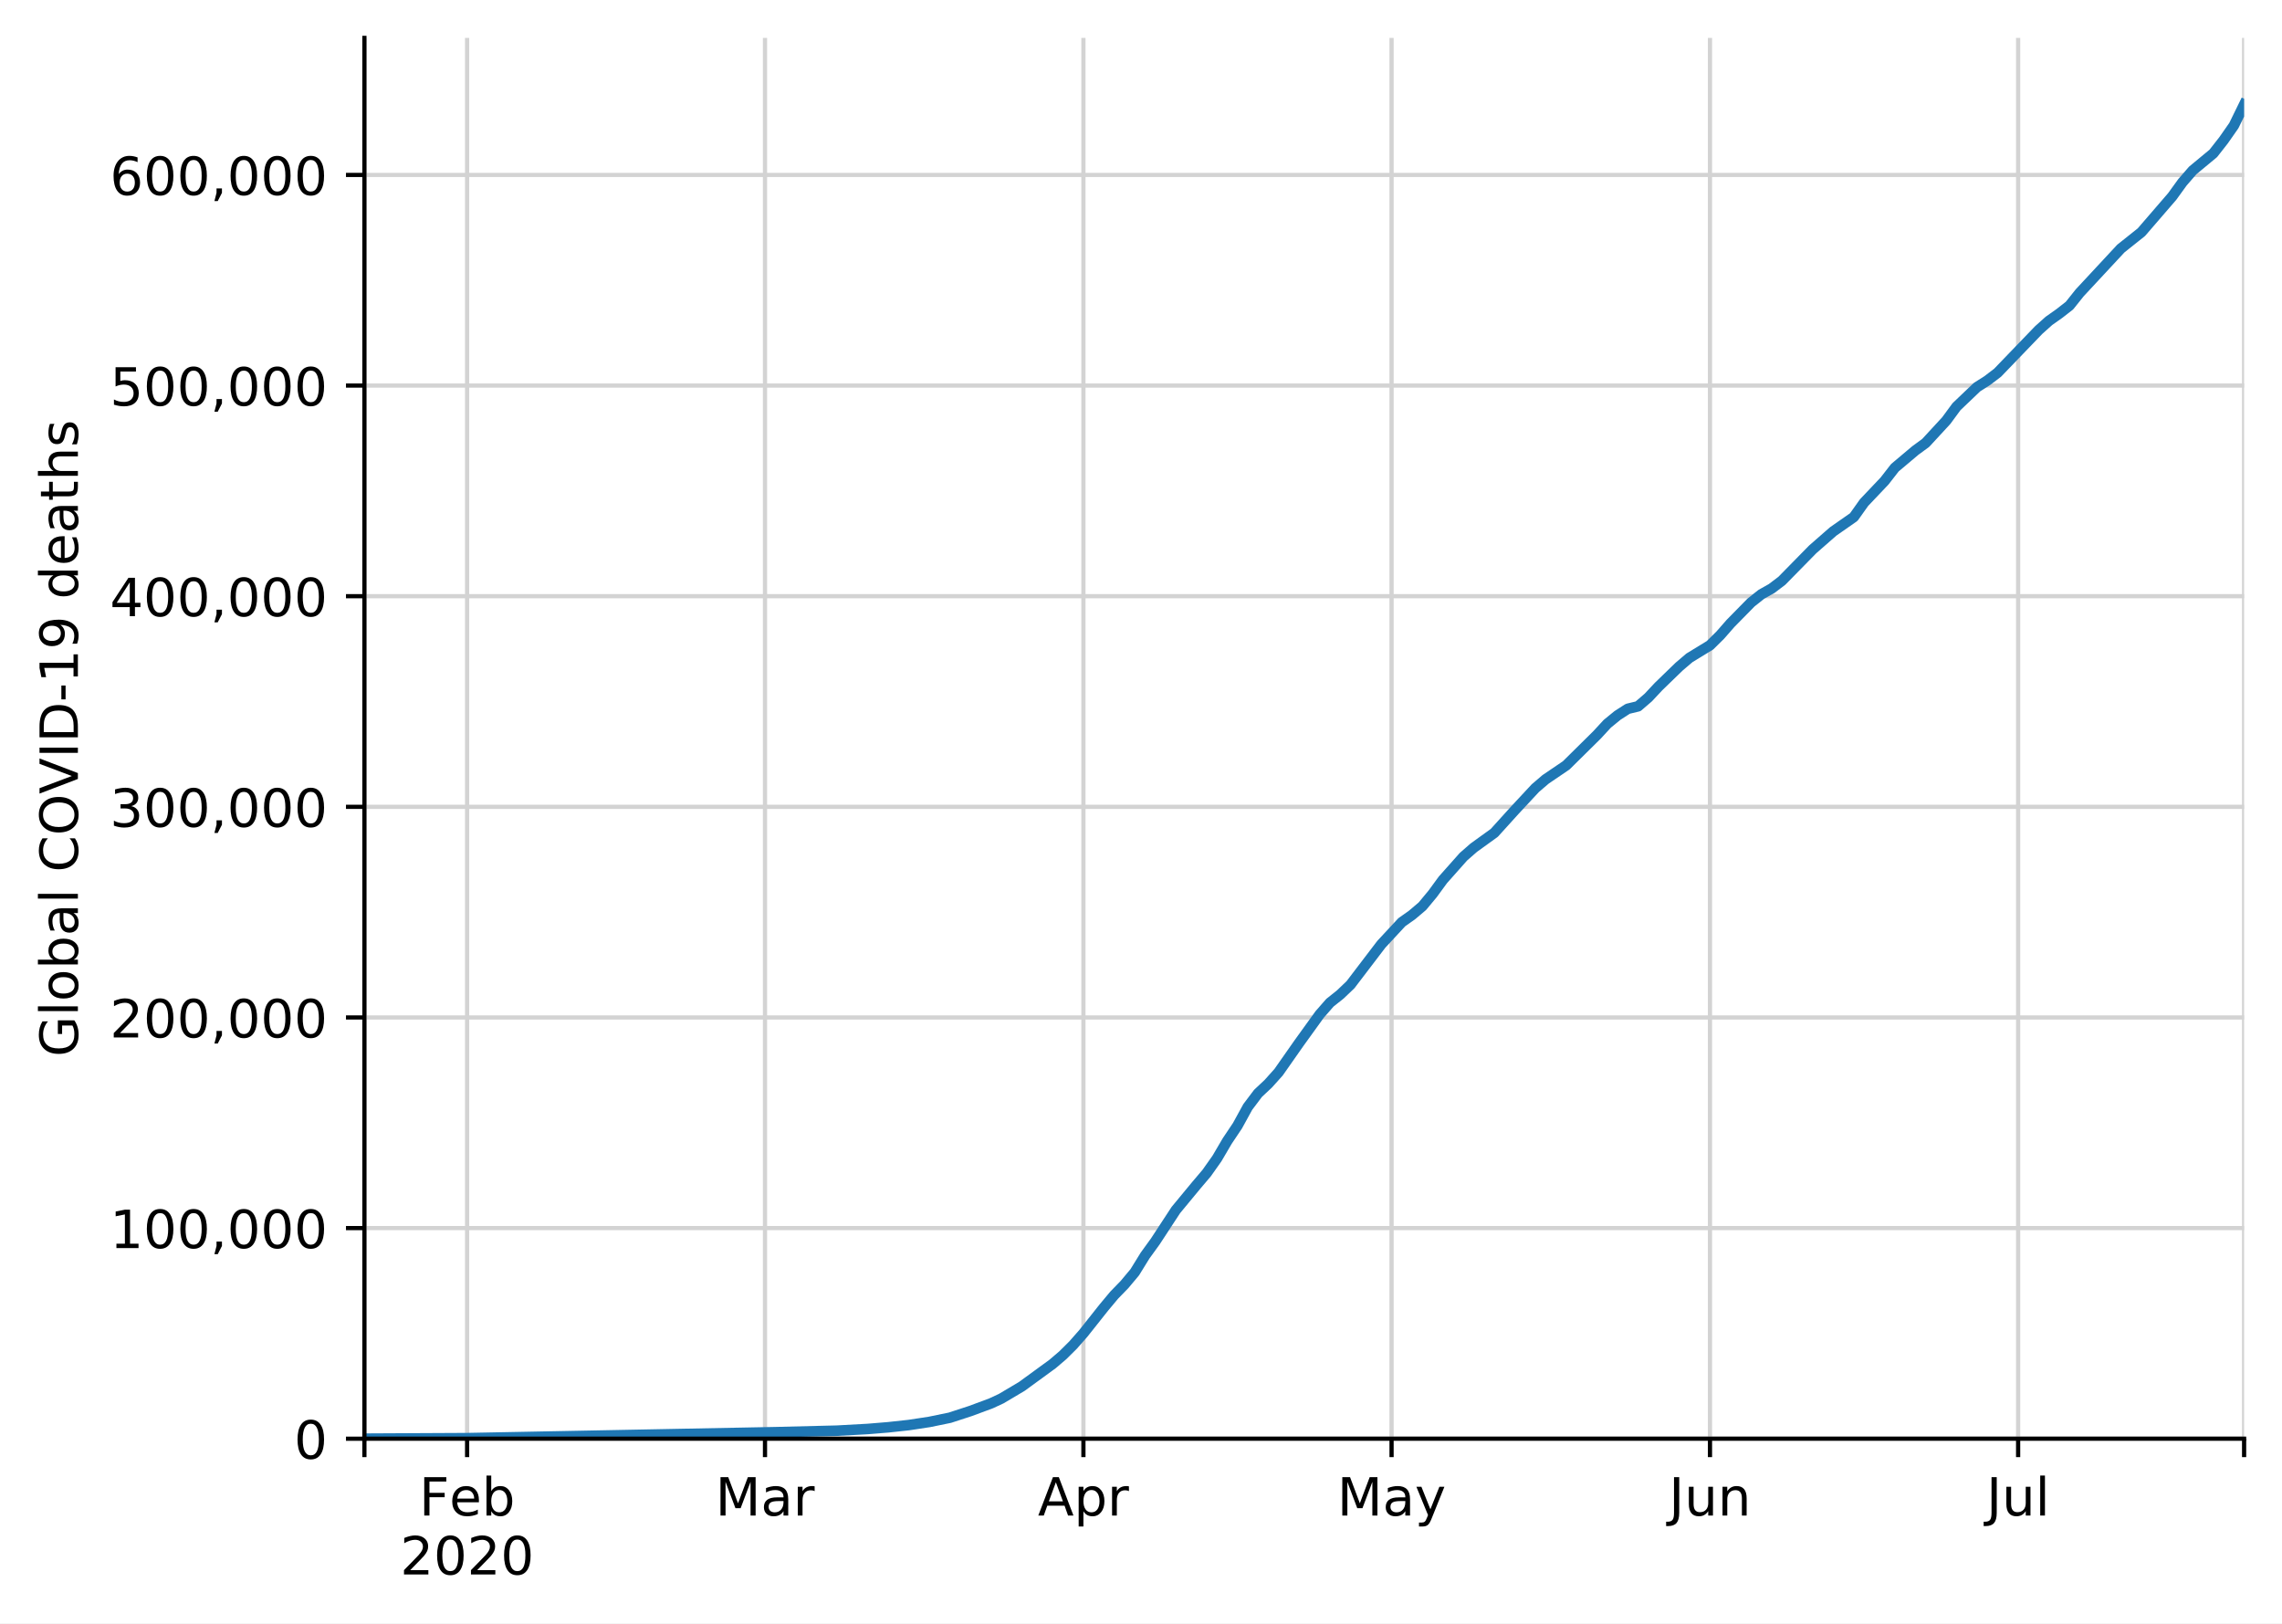
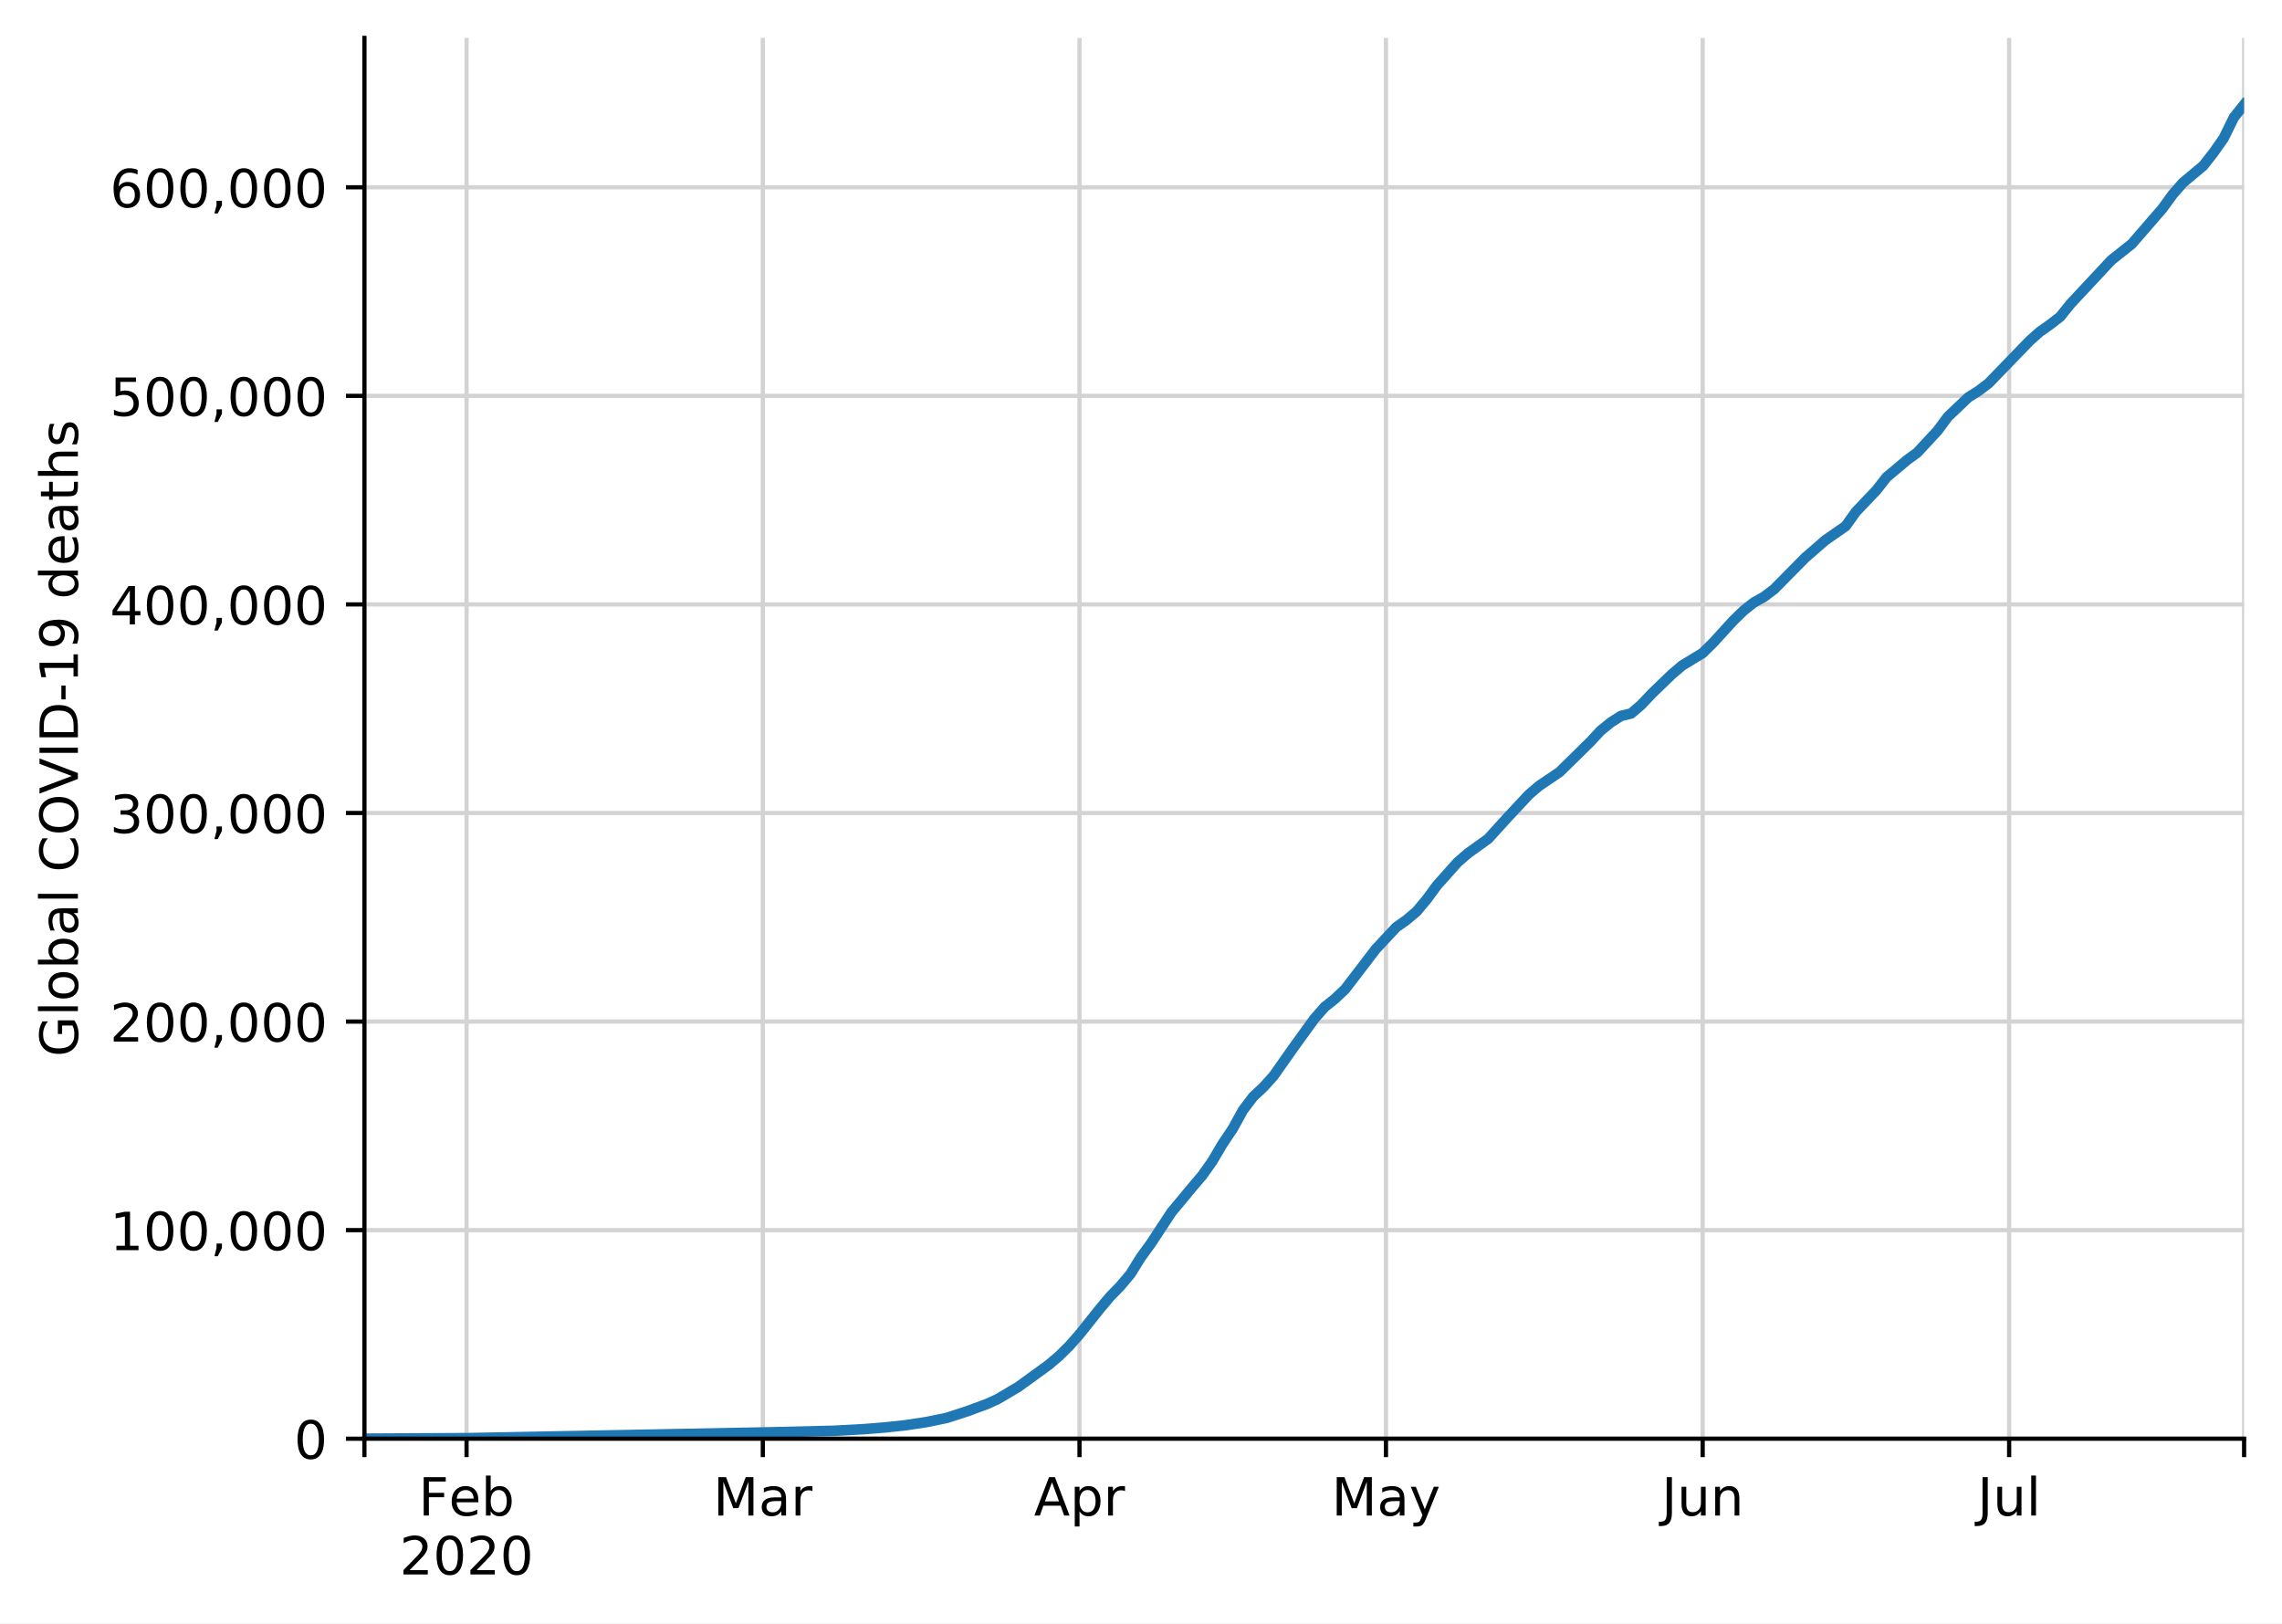
<svg xmlns="http://www.w3.org/2000/svg" xmlns:xlink="http://www.w3.org/1999/xlink" height="308.388pt" version="1.1" viewBox="0 0 433.551 308.388" width="433.551pt">
  <defs>
    <style type="text/css">
*{stroke-linecap:butt;stroke-linejoin:round;}
  </style>
  </defs>
  <g id="figure_1">
    <g id="patch_1">
      <path d="M 0 308.388  L 433.551 308.388  L 433.551 0  L 0 0  z " style="fill:#ffffff;" />
    </g>
    <g id="axes_1">
      <g id="patch_2">
        <path d="M 69.231 273.312  L 426.351 273.312  L 426.351 7.2  L 69.231 7.2  z " style="fill:#ffffff;" />
      </g>
      <g id="matplotlib.axis_1">
        <g id="xtick_1">
          <g id="line2d_1">
-             <path clip-path="url(#p7926c939e7)" d="M 69.231 273.312  L 69.231 7.2  " style="fill:none;stroke:#d3d3d3;stroke-linecap:square;stroke-width:0.8;" />
+             <path clip-path="url(#p345b037879)" d="M 69.231 273.312  L 69.231 7.2  " style="fill:none;stroke:#d3d3d3;stroke-linecap:square;stroke-width:0.8;" />
          </g>
          <g id="line2d_2">
            <defs>
-               <path d="M 0 0  L 0 3.5  " id="m41c1accef5" style="stroke:#000000;stroke-width:0.8;" />
-             </defs>
-             <g>
-               <use style="stroke:#000000;stroke-width:0.8;" x="69.231" xlink:href="#m41c1accef5" y="273.312" />
+               <path d="M 0 0  L 0 3.5  " id="mc2bb45b207" style="stroke:#000000;stroke-width:0.8;" />
+             </defs>
+             <g>
+               <use style="stroke:#000000;stroke-width:0.8;" x="69.231" xlink:href="#mc2bb45b207" y="273.312" />
            </g>
          </g>
        </g>
        <g id="xtick_2">
          <g id="line2d_3">
-             <path clip-path="url(#p7926c939e7)" d="M 88.746 273.312  L 88.746 7.2  " style="fill:none;stroke:#d3d3d3;stroke-linecap:square;stroke-width:0.8;" />
+             <path clip-path="url(#p345b037879)" d="M 88.64 273.312  L 88.64 7.2  " style="fill:none;stroke:#d3d3d3;stroke-linecap:square;stroke-width:0.8;" />
          </g>
          <g id="line2d_4">
            <g>
-               <use style="stroke:#000000;stroke-width:0.8;" x="88.746" xlink:href="#m41c1accef5" y="273.312" />
+               <use style="stroke:#000000;stroke-width:0.8;" x="88.64" xlink:href="#mc2bb45b207" y="273.312" />
            </g>
          </g>
          <g id="text_1">
            <defs>
              <path d="M 9.812 72.906  L 51.703 72.906  L 51.703 64.594  L 19.672 64.594  L 19.672 43.109  L 48.578 43.109  L 48.578 34.812  L 19.672 34.812  L 19.672 0  L 9.812 0  z " id="DejaVuSans-70" />
              <path d="M 56.203 29.594  L 56.203 25.203  L 14.891 25.203  Q 15.484 15.922 20.484 11.062  Q 25.484 6.203 34.422 6.203  Q 39.594 6.203 44.453 7.469  Q 49.312 8.734 54.109 11.281  L 54.109 2.781  Q 49.266 0.734 44.188 -0.344  Q 39.109 -1.422 33.891 -1.422  Q 20.797 -1.422 13.156 6.188  Q 5.516 13.812 5.516 26.812  Q 5.516 40.234 12.766 48.109  Q 20.016 56 32.328 56  Q 43.359 56 49.781 48.891  Q 56.203 41.797 56.203 29.594  z M 47.219 32.234  Q 47.125 39.594 43.094 43.984  Q 39.062 48.391 32.422 48.391  Q 24.906 48.391 20.391 44.141  Q 15.875 39.891 15.188 32.172  z " id="DejaVuSans-101" />
              <path d="M 48.688 27.297  Q 48.688 37.203 44.609 42.844  Q 40.531 48.484 33.406 48.484  Q 26.266 48.484 22.188 42.844  Q 18.109 37.203 18.109 27.297  Q 18.109 17.391 22.188 11.75  Q 26.266 6.109 33.406 6.109  Q 40.531 6.109 44.609 11.75  Q 48.688 17.391 48.688 27.297  z M 18.109 46.391  Q 20.953 51.266 25.266 53.625  Q 29.594 56 35.594 56  Q 45.562 56 51.781 48.094  Q 58.016 40.188 58.016 27.297  Q 58.016 14.406 51.781 6.484  Q 45.562 -1.422 35.594 -1.422  Q 29.594 -1.422 25.266 0.953  Q 20.953 3.328 18.109 8.203  L 18.109 0  L 9.078 0  L 9.078 75.984  L 18.109 75.984  z " id="DejaVuSans-98" />
            </defs>
-             <g transform="translate(79.62335 287.9104)scale(0.1 -0.1)">
+             <g transform="translate(79.51729 287.9104)scale(0.1 -0.1)">
              <use xlink:href="#DejaVuSans-70" />
              <use x="57.441" xlink:href="#DejaVuSans-101" />
              <use x="118.965" xlink:href="#DejaVuSans-98" />
            </g>
            <defs>
              <path d="M 19.188 8.297  L 53.609 8.297  L 53.609 0  L 7.328 0  L 7.328 8.297  Q 12.938 14.109 22.625 23.891  Q 32.328 33.688 34.812 36.531  Q 39.547 41.844 41.422 45.531  Q 43.312 49.219 43.312 52.781  Q 43.312 58.594 39.234 62.25  Q 35.156 65.922 28.609 65.922  Q 23.969 65.922 18.812 64.312  Q 13.672 62.703 7.812 59.422  L 7.812 69.391  Q 13.766 71.781 18.938 73  Q 24.125 74.219 28.422 74.219  Q 39.75 74.219 46.484 68.547  Q 53.219 62.891 53.219 53.422  Q 53.219 48.922 51.531 44.891  Q 49.859 40.875 45.406 35.406  Q 44.188 33.984 37.641 27.219  Q 31.109 20.453 19.188 8.297  z " id="DejaVuSans-50" />
              <path d="M 31.781 66.406  Q 24.172 66.406 20.328 58.906  Q 16.5 51.422 16.5 36.375  Q 16.5 21.391 20.328 13.891  Q 24.172 6.391 31.781 6.391  Q 39.453 6.391 43.281 13.891  Q 47.125 21.391 47.125 36.375  Q 47.125 51.422 43.281 58.906  Q 39.453 66.406 31.781 66.406  z M 31.781 74.219  Q 44.047 74.219 50.516 64.516  Q 56.984 54.828 56.984 36.375  Q 56.984 17.969 50.516 8.266  Q 44.047 -1.422 31.781 -1.422  Q 19.531 -1.422 13.062 8.266  Q 6.594 17.969 6.594 36.375  Q 6.594 54.828 13.062 64.516  Q 19.531 74.219 31.781 74.219  z " id="DejaVuSans-48" />
            </defs>
-             <g transform="translate(76.021 299.1082)scale(0.1 -0.1)">
+             <g transform="translate(75.91495 299.1082)scale(0.1 -0.1)">
              <use xlink:href="#DejaVuSans-50" />
              <use x="63.623" xlink:href="#DejaVuSans-48" />
              <use x="127.246" xlink:href="#DejaVuSans-50" />
              <use x="190.869" xlink:href="#DejaVuSans-48" />
            </g>
          </g>
        </g>
        <g id="xtick_3">
          <g id="line2d_5">
-             <path clip-path="url(#p7926c939e7)" d="M 145.339 273.312  L 145.339 7.2  " style="fill:none;stroke:#d3d3d3;stroke-linecap:square;stroke-width:0.8;" />
+             <path clip-path="url(#p345b037879)" d="M 144.925 273.312  L 144.925 7.2  " style="fill:none;stroke:#d3d3d3;stroke-linecap:square;stroke-width:0.8;" />
          </g>
          <g id="line2d_6">
            <g>
-               <use style="stroke:#000000;stroke-width:0.8;" x="145.339" xlink:href="#m41c1accef5" y="273.312" />
+               <use style="stroke:#000000;stroke-width:0.8;" x="144.925" xlink:href="#mc2bb45b207" y="273.312" />
            </g>
          </g>
          <g id="text_2">
            <defs>
              <path d="M 9.812 72.906  L 24.516 72.906  L 43.109 23.297  L 61.812 72.906  L 76.516 72.906  L 76.516 0  L 66.891 0  L 66.891 64.016  L 48.094 14.016  L 38.188 14.016  L 19.391 64.016  L 19.391 0  L 9.812 0  z " id="DejaVuSans-77" />
              <path d="M 34.281 27.484  Q 23.391 27.484 19.188 25  Q 14.984 22.516 14.984 16.5  Q 14.984 11.719 18.141 8.906  Q 21.297 6.109 26.703 6.109  Q 34.188 6.109 38.703 11.406  Q 43.219 16.703 43.219 25.484  L 43.219 27.484  z M 52.203 31.203  L 52.203 0  L 43.219 0  L 43.219 8.297  Q 40.141 3.328 35.547 0.953  Q 30.953 -1.422 24.312 -1.422  Q 15.922 -1.422 10.953 3.297  Q 6 8.016 6 15.922  Q 6 25.141 12.172 29.828  Q 18.359 34.516 30.609 34.516  L 43.219 34.516  L 43.219 35.406  Q 43.219 41.609 39.141 45  Q 35.062 48.391 27.688 48.391  Q 23 48.391 18.547 47.266  Q 14.109 46.141 10.016 43.891  L 10.016 52.203  Q 14.938 54.109 19.578 55.047  Q 24.219 56 28.609 56  Q 40.484 56 46.344 49.844  Q 52.203 43.703 52.203 31.203  z " id="DejaVuSans-97" />
              <path d="M 41.109 46.297  Q 39.594 47.172 37.812 47.578  Q 36.031 48 33.891 48  Q 26.266 48 22.188 43.047  Q 18.109 38.094 18.109 28.812  L 18.109 0  L 9.078 0  L 9.078 54.688  L 18.109 54.688  L 18.109 46.188  Q 20.953 51.172 25.484 53.578  Q 30.031 56 36.531 56  Q 37.453 56 38.578 55.875  Q 39.703 55.766 41.062 55.516  z " id="DejaVuSans-114" />
            </defs>
-             <g transform="translate(135.9052 287.9104)scale(0.1 -0.1)">
+             <g transform="translate(135.4916 287.9104)scale(0.1 -0.1)">
              <use xlink:href="#DejaVuSans-77" />
              <use x="86.279" xlink:href="#DejaVuSans-97" />
              <use x="147.559" xlink:href="#DejaVuSans-114" />
            </g>
          </g>
        </g>
        <g id="xtick_4">
          <g id="line2d_7">
-             <path clip-path="url(#p7926c939e7)" d="M 205.835 273.312  L 205.835 7.2  " style="fill:none;stroke:#d3d3d3;stroke-linecap:square;stroke-width:0.8;" />
+             <path clip-path="url(#p345b037879)" d="M 205.092 273.312  L 205.092 7.2  " style="fill:none;stroke:#d3d3d3;stroke-linecap:square;stroke-width:0.8;" />
          </g>
          <g id="line2d_8">
            <g>
-               <use style="stroke:#000000;stroke-width:0.8;" x="205.835" xlink:href="#m41c1accef5" y="273.312" />
+               <use style="stroke:#000000;stroke-width:0.8;" x="205.092" xlink:href="#mc2bb45b207" y="273.312" />
            </g>
          </g>
          <g id="text_3">
            <defs>
              <path d="M 34.188 63.188  L 20.797 26.906  L 47.609 26.906  z M 28.609 72.906  L 39.797 72.906  L 67.578 0  L 57.328 0  L 50.688 18.703  L 17.828 18.703  L 11.188 0  L 0.781 0  z " id="DejaVuSans-65" />
              <path d="M 18.109 8.203  L 18.109 -20.797  L 9.078 -20.797  L 9.078 54.688  L 18.109 54.688  L 18.109 46.391  Q 20.953 51.266 25.266 53.625  Q 29.594 56 35.594 56  Q 45.562 56 51.781 48.094  Q 58.016 40.188 58.016 27.297  Q 58.016 14.406 51.781 6.484  Q 45.562 -1.422 35.594 -1.422  Q 29.594 -1.422 25.266 0.953  Q 20.953 3.328 18.109 8.203  z M 48.688 27.297  Q 48.688 37.203 44.609 42.844  Q 40.531 48.484 33.406 48.484  Q 26.266 48.484 22.188 42.844  Q 18.109 37.203 18.109 27.297  Q 18.109 17.391 22.188 11.75  Q 26.266 6.109 33.406 6.109  Q 40.531 6.109 44.609 11.75  Q 48.688 17.391 48.688 27.297  z " id="DejaVuSans-112" />
            </defs>
-             <g transform="translate(197.1845 287.9104)scale(0.1 -0.1)">
+             <g transform="translate(196.4421 287.9104)scale(0.1 -0.1)">
              <use xlink:href="#DejaVuSans-65" />
              <use x="68.408" xlink:href="#DejaVuSans-112" />
              <use x="131.885" xlink:href="#DejaVuSans-114" />
            </g>
          </g>
        </g>
        <g id="xtick_5">
          <g id="line2d_9">
-             <path clip-path="url(#p7926c939e7)" d="M 264.379 273.312  L 264.379 7.2  " style="fill:none;stroke:#d3d3d3;stroke-linecap:square;stroke-width:0.8;" />
+             <path clip-path="url(#p345b037879)" d="M 263.318 273.312  L 263.318 7.2  " style="fill:none;stroke:#d3d3d3;stroke-linecap:square;stroke-width:0.8;" />
          </g>
          <g id="line2d_10">
            <g>
-               <use style="stroke:#000000;stroke-width:0.8;" x="264.379" xlink:href="#m41c1accef5" y="273.312" />
+               <use style="stroke:#000000;stroke-width:0.8;" x="263.318" xlink:href="#mc2bb45b207" y="273.312" />
            </g>
          </g>
          <g id="text_4">
            <defs>
              <path d="M 32.172 -5.078  Q 28.375 -14.844 24.75 -17.812  Q 21.141 -20.797 15.094 -20.797  L 7.906 -20.797  L 7.906 -13.281  L 13.188 -13.281  Q 16.891 -13.281 18.938 -11.516  Q 21 -9.766 23.484 -3.219  L 25.094 0.875  L 2.984 54.688  L 12.5 54.688  L 29.594 11.922  L 46.688 54.688  L 56.203 54.688  z " id="DejaVuSans-121" />
            </defs>
-             <g transform="translate(254.0413 287.9104)scale(0.1 -0.1)">
+             <g transform="translate(252.9807 287.9104)scale(0.1 -0.1)">
              <use xlink:href="#DejaVuSans-77" />
              <use x="86.279" xlink:href="#DejaVuSans-97" />
              <use x="147.559" xlink:href="#DejaVuSans-121" />
            </g>
          </g>
        </g>
        <g id="xtick_6">
          <g id="line2d_11">
-             <path clip-path="url(#p7926c939e7)" d="M 324.875 273.312  L 324.875 7.2  " style="fill:none;stroke:#d3d3d3;stroke-linecap:square;stroke-width:0.8;" />
+             <path clip-path="url(#p345b037879)" d="M 323.485 273.312  L 323.485 7.2  " style="fill:none;stroke:#d3d3d3;stroke-linecap:square;stroke-width:0.8;" />
          </g>
          <g id="line2d_12">
            <g>
-               <use style="stroke:#000000;stroke-width:0.8;" x="324.875" xlink:href="#m41c1accef5" y="273.312" />
+               <use style="stroke:#000000;stroke-width:0.8;" x="323.485" xlink:href="#mc2bb45b207" y="273.312" />
            </g>
          </g>
          <g id="text_5">
            <defs>
              <path d="M 9.812 72.906  L 19.672 72.906  L 19.672 5.078  Q 19.672 -8.109 14.672 -14.062  Q 9.672 -20.016 -1.422 -20.016  L -5.172 -20.016  L -5.172 -11.719  L -2.094 -11.719  Q 4.438 -11.719 7.125 -8.047  Q 9.812 -4.391 9.812 5.078  z " id="DejaVuSans-74" />
              <path d="M 8.5 21.578  L 8.5 54.688  L 17.484 54.688  L 17.484 21.922  Q 17.484 14.156 20.5 10.266  Q 23.531 6.391 29.594 6.391  Q 36.859 6.391 41.078 11.031  Q 45.312 15.672 45.312 23.688  L 45.312 54.688  L 54.297 54.688  L 54.297 0  L 45.312 0  L 45.312 8.406  Q 42.047 3.422 37.719 1  Q 33.406 -1.422 27.688 -1.422  Q 18.266 -1.422 13.375 4.438  Q 8.5 10.297 8.5 21.578  z M 31.109 56  z " id="DejaVuSans-117" />
              <path d="M 54.891 33.016  L 54.891 0  L 45.906 0  L 45.906 32.719  Q 45.906 40.484 42.875 44.328  Q 39.844 48.188 33.797 48.188  Q 26.516 48.188 22.312 43.547  Q 18.109 38.922 18.109 30.906  L 18.109 0  L 9.078 0  L 9.078 54.688  L 18.109 54.688  L 18.109 46.188  Q 21.344 51.125 25.703 53.562  Q 30.078 56 35.797 56  Q 45.219 56 50.047 50.172  Q 54.891 44.344 54.891 33.016  z " id="DejaVuSans-110" />
            </defs>
-             <g transform="translate(317.062 287.9104)scale(0.1 -0.1)">
+             <g transform="translate(315.6727 287.9104)scale(0.1 -0.1)">
              <use xlink:href="#DejaVuSans-74" />
              <use x="29.492" xlink:href="#DejaVuSans-117" />
              <use x="92.871" xlink:href="#DejaVuSans-110" />
            </g>
          </g>
        </g>
        <g id="xtick_7">
          <g id="line2d_13">
-             <path clip-path="url(#p7926c939e7)" d="M 383.419 273.312  L 383.419 7.2  " style="fill:none;stroke:#d3d3d3;stroke-linecap:square;stroke-width:0.8;" />
+             <path clip-path="url(#p345b037879)" d="M 381.711 273.312  L 381.711 7.2  " style="fill:none;stroke:#d3d3d3;stroke-linecap:square;stroke-width:0.8;" />
          </g>
          <g id="line2d_14">
            <g>
-               <use style="stroke:#000000;stroke-width:0.8;" x="383.419" xlink:href="#m41c1accef5" y="273.312" />
+               <use style="stroke:#000000;stroke-width:0.8;" x="381.711" xlink:href="#mc2bb45b207" y="273.312" />
            </g>
          </g>
          <g id="text_6">
            <defs>
              <path d="M 9.422 75.984  L 18.406 75.984  L 18.406 0  L 9.422 0  z " id="DejaVuSans-108" />
            </defs>
-             <g transform="translate(377.386 287.9104)scale(0.1 -0.1)">
+             <g transform="translate(375.6784 287.9104)scale(0.1 -0.1)">
              <use xlink:href="#DejaVuSans-74" />
              <use x="29.492" xlink:href="#DejaVuSans-117" />
              <use x="92.871" xlink:href="#DejaVuSans-108" />
            </g>
          </g>
        </g>
        <g id="xtick_8">
          <g id="line2d_15">
-             <path clip-path="url(#p7926c939e7)" d="M 426.351 273.312  L 426.351 7.2  " style="fill:none;stroke:#d3d3d3;stroke-linecap:square;stroke-width:0.8;" />
+             <path clip-path="url(#p345b037879)" d="M 426.351 273.312  L 426.351 7.2  " style="fill:none;stroke:#d3d3d3;stroke-linecap:square;stroke-width:0.8;" />
          </g>
          <g id="line2d_16">
            <g>
-               <use style="stroke:#000000;stroke-width:0.8;" x="426.351" xlink:href="#m41c1accef5" y="273.312" />
+               <use style="stroke:#000000;stroke-width:0.8;" x="426.351" xlink:href="#mc2bb45b207" y="273.312" />
            </g>
          </g>
        </g>
      </g>
      <g id="matplotlib.axis_2">
        <g id="ytick_1">
          <g id="line2d_17">
-             <path clip-path="url(#p7926c939e7)" d="M 69.231 273.312  L 426.351 273.312  " style="fill:none;stroke:#d3d3d3;stroke-linecap:square;stroke-width:0.8;" />
+             <path clip-path="url(#p345b037879)" d="M 69.231 273.312  L 426.351 273.312  " style="fill:none;stroke:#d3d3d3;stroke-linecap:square;stroke-width:0.8;" />
          </g>
          <g id="line2d_18">
            <defs>
-               <path d="M 0 0  L -3.5 0  " id="m8e0f2e06b3" style="stroke:#000000;stroke-width:0.8;" />
-             </defs>
-             <g>
-               <use style="stroke:#000000;stroke-width:0.8;" x="69.231" xlink:href="#m8e0f2e06b3" y="273.312" />
+               <path d="M 0 0  L -3.5 0  " id="m87e1143692" style="stroke:#000000;stroke-width:0.8;" />
+             </defs>
+             <g>
+               <use style="stroke:#000000;stroke-width:0.8;" x="69.231" xlink:href="#m87e1143692" y="273.312" />
            </g>
          </g>
          <g id="text_7">
            <g transform="translate(55.86875 277.1112)scale(0.1 -0.1)">
              <use xlink:href="#DejaVuSans-48" />
            </g>
          </g>
        </g>
        <g id="ytick_2">
          <g id="line2d_19">
-             <path clip-path="url(#p7926c939e7)" d="M 69.231 233.299  L 426.351 233.299  " style="fill:none;stroke:#d3d3d3;stroke-linecap:square;stroke-width:0.8;" />
+             <path clip-path="url(#p345b037879)" d="M 69.231 233.69  L 426.351 233.69  " style="fill:none;stroke:#d3d3d3;stroke-linecap:square;stroke-width:0.8;" />
          </g>
          <g id="line2d_20">
            <g>
-               <use style="stroke:#000000;stroke-width:0.8;" x="69.231" xlink:href="#m8e0f2e06b3" y="233.299" />
+               <use style="stroke:#000000;stroke-width:0.8;" x="69.231" xlink:href="#m87e1143692" y="233.69" />
            </g>
          </g>
          <g id="text_8">
            <defs>
              <path d="M 12.406 8.297  L 28.516 8.297  L 28.516 63.922  L 10.984 60.406  L 10.984 69.391  L 28.422 72.906  L 38.281 72.906  L 38.281 8.297  L 54.391 8.297  L 54.391 0  L 12.406 0  z " id="DejaVuSans-49" />
              <path d="M 11.719 12.406  L 22.016 12.406  L 22.016 4  L 14.016 -11.625  L 7.719 -11.625  L 11.719 4  z " id="DejaVuSans-44" />
            </defs>
-             <g transform="translate(20.87813 237.0983)scale(0.1 -0.1)">
+             <g transform="translate(20.87813 237.4896)scale(0.1 -0.1)">
              <use xlink:href="#DejaVuSans-49" />
              <use x="63.623" xlink:href="#DejaVuSans-48" />
              <use x="127.246" xlink:href="#DejaVuSans-48" />
              <use x="190.869" xlink:href="#DejaVuSans-44" />
              <use x="222.656" xlink:href="#DejaVuSans-48" />
              <use x="286.279" xlink:href="#DejaVuSans-48" />
              <use x="349.902" xlink:href="#DejaVuSans-48" />
            </g>
          </g>
        </g>
        <g id="ytick_3">
          <g id="line2d_21">
-             <path clip-path="url(#p7926c939e7)" d="M 69.231 193.286  L 426.351 193.286  " style="fill:none;stroke:#d3d3d3;stroke-linecap:square;stroke-width:0.8;" />
+             <path clip-path="url(#p345b037879)" d="M 69.231 194.069  L 426.351 194.069  " style="fill:none;stroke:#d3d3d3;stroke-linecap:square;stroke-width:0.8;" />
          </g>
          <g id="line2d_22">
            <g>
-               <use style="stroke:#000000;stroke-width:0.8;" x="69.231" xlink:href="#m8e0f2e06b3" y="193.286" />
+               <use style="stroke:#000000;stroke-width:0.8;" x="69.231" xlink:href="#m87e1143692" y="194.069" />
            </g>
          </g>
          <g id="text_9">
-             <g transform="translate(20.87813 197.0854)scale(0.1 -0.1)">
+             <g transform="translate(20.87813 197.868)scale(0.1 -0.1)">
              <use xlink:href="#DejaVuSans-50" />
              <use x="63.623" xlink:href="#DejaVuSans-48" />
              <use x="127.246" xlink:href="#DejaVuSans-48" />
              <use x="190.869" xlink:href="#DejaVuSans-44" />
              <use x="222.656" xlink:href="#DejaVuSans-48" />
              <use x="286.279" xlink:href="#DejaVuSans-48" />
              <use x="349.902" xlink:href="#DejaVuSans-48" />
            </g>
          </g>
        </g>
        <g id="ytick_4">
          <g id="line2d_23">
-             <path clip-path="url(#p7926c939e7)" d="M 69.231 153.273  L 426.351 153.273  " style="fill:none;stroke:#d3d3d3;stroke-linecap:square;stroke-width:0.8;" />
+             <path clip-path="url(#p345b037879)" d="M 69.231 154.447  L 426.351 154.447  " style="fill:none;stroke:#d3d3d3;stroke-linecap:square;stroke-width:0.8;" />
          </g>
          <g id="line2d_24">
            <g>
-               <use style="stroke:#000000;stroke-width:0.8;" x="69.231" xlink:href="#m8e0f2e06b3" y="153.273" />
+               <use style="stroke:#000000;stroke-width:0.8;" x="69.231" xlink:href="#m87e1143692" y="154.447" />
            </g>
          </g>
          <g id="text_10">
            <defs>
              <path d="M 40.578 39.312  Q 47.656 37.797 51.625 33  Q 55.609 28.219 55.609 21.188  Q 55.609 10.406 48.188 4.484  Q 40.766 -1.422 27.094 -1.422  Q 22.516 -1.422 17.656 -0.516  Q 12.797 0.391 7.625 2.203  L 7.625 11.719  Q 11.719 9.328 16.594 8.109  Q 21.484 6.891 26.812 6.891  Q 36.078 6.891 40.938 10.547  Q 45.797 14.203 45.797 21.188  Q 45.797 27.641 41.281 31.266  Q 36.766 34.906 28.719 34.906  L 20.219 34.906  L 20.219 43.016  L 29.109 43.016  Q 36.375 43.016 40.234 45.922  Q 44.094 48.828 44.094 54.297  Q 44.094 59.906 40.109 62.906  Q 36.141 65.922 28.719 65.922  Q 24.656 65.922 20.016 65.031  Q 15.375 64.156 9.812 62.312  L 9.812 71.094  Q 15.438 72.656 20.344 73.438  Q 25.25 74.219 29.594 74.219  Q 40.828 74.219 47.359 69.109  Q 53.906 64.016 53.906 55.328  Q 53.906 49.266 50.438 45.094  Q 46.969 40.922 40.578 39.312  z " id="DejaVuSans-51" />
            </defs>
-             <g transform="translate(20.87813 157.0724)scale(0.1 -0.1)">
+             <g transform="translate(20.87813 158.2464)scale(0.1 -0.1)">
              <use xlink:href="#DejaVuSans-51" />
              <use x="63.623" xlink:href="#DejaVuSans-48" />
              <use x="127.246" xlink:href="#DejaVuSans-48" />
              <use x="190.869" xlink:href="#DejaVuSans-44" />
              <use x="222.656" xlink:href="#DejaVuSans-48" />
              <use x="286.279" xlink:href="#DejaVuSans-48" />
              <use x="349.902" xlink:href="#DejaVuSans-48" />
            </g>
          </g>
        </g>
        <g id="ytick_5">
          <g id="line2d_25">
-             <path clip-path="url(#p7926c939e7)" d="M 69.231 113.26  L 426.351 113.26  " style="fill:none;stroke:#d3d3d3;stroke-linecap:square;stroke-width:0.8;" />
+             <path clip-path="url(#p345b037879)" d="M 69.231 114.826  L 426.351 114.826  " style="fill:none;stroke:#d3d3d3;stroke-linecap:square;stroke-width:0.8;" />
          </g>
          <g id="line2d_26">
            <g>
-               <use style="stroke:#000000;stroke-width:0.8;" x="69.231" xlink:href="#m8e0f2e06b3" y="113.26" />
+               <use style="stroke:#000000;stroke-width:0.8;" x="69.231" xlink:href="#m87e1143692" y="114.826" />
            </g>
          </g>
          <g id="text_11">
            <defs>
              <path d="M 37.797 64.312  L 12.891 25.391  L 37.797 25.391  z M 35.203 72.906  L 47.609 72.906  L 47.609 25.391  L 58.016 25.391  L 58.016 17.188  L 47.609 17.188  L 47.609 0  L 37.797 0  L 37.797 17.188  L 4.891 17.188  L 4.891 26.703  z " id="DejaVuSans-52" />
            </defs>
-             <g transform="translate(20.87813 117.0595)scale(0.1 -0.1)">
+             <g transform="translate(20.87813 118.6248)scale(0.1 -0.1)">
              <use xlink:href="#DejaVuSans-52" />
              <use x="63.623" xlink:href="#DejaVuSans-48" />
              <use x="127.246" xlink:href="#DejaVuSans-48" />
              <use x="190.869" xlink:href="#DejaVuSans-44" />
              <use x="222.656" xlink:href="#DejaVuSans-48" />
              <use x="286.279" xlink:href="#DejaVuSans-48" />
              <use x="349.902" xlink:href="#DejaVuSans-48" />
            </g>
          </g>
        </g>
        <g id="ytick_6">
          <g id="line2d_27">
-             <path clip-path="url(#p7926c939e7)" d="M 69.231 73.247  L 426.351 73.247  " style="fill:none;stroke:#d3d3d3;stroke-linecap:square;stroke-width:0.8;" />
+             <path clip-path="url(#p345b037879)" d="M 69.231 75.204  L 426.351 75.204  " style="fill:none;stroke:#d3d3d3;stroke-linecap:square;stroke-width:0.8;" />
          </g>
          <g id="line2d_28">
            <g>
-               <use style="stroke:#000000;stroke-width:0.8;" x="69.231" xlink:href="#m8e0f2e06b3" y="73.247" />
+               <use style="stroke:#000000;stroke-width:0.8;" x="69.231" xlink:href="#m87e1143692" y="75.204" />
            </g>
          </g>
          <g id="text_12">
            <defs>
              <path d="M 10.797 72.906  L 49.516 72.906  L 49.516 64.594  L 19.828 64.594  L 19.828 46.734  Q 21.969 47.469 24.109 47.828  Q 26.266 48.188 28.422 48.188  Q 40.625 48.188 47.75 41.5  Q 54.891 34.812 54.891 23.391  Q 54.891 11.625 47.562 5.094  Q 40.234 -1.422 26.906 -1.422  Q 22.312 -1.422 17.547 -0.641  Q 12.797 0.141 7.719 1.703  L 7.719 11.625  Q 12.109 9.234 16.797 8.062  Q 21.484 6.891 26.703 6.891  Q 35.156 6.891 40.078 11.328  Q 45.016 15.766 45.016 23.391  Q 45.016 31 40.078 35.438  Q 35.156 39.891 26.703 39.891  Q 22.75 39.891 18.812 39.016  Q 14.891 38.141 10.797 36.281  z " id="DejaVuSans-53" />
            </defs>
-             <g transform="translate(20.87813 77.04655)scale(0.1 -0.1)">
+             <g transform="translate(20.87813 79.00325)scale(0.1 -0.1)">
              <use xlink:href="#DejaVuSans-53" />
              <use x="63.623" xlink:href="#DejaVuSans-48" />
              <use x="127.246" xlink:href="#DejaVuSans-48" />
              <use x="190.869" xlink:href="#DejaVuSans-44" />
              <use x="222.656" xlink:href="#DejaVuSans-48" />
              <use x="286.279" xlink:href="#DejaVuSans-48" />
              <use x="349.902" xlink:href="#DejaVuSans-48" />
            </g>
          </g>
        </g>
        <g id="ytick_7">
          <g id="line2d_29">
-             <path clip-path="url(#p7926c939e7)" d="M 69.231 33.234  L 426.351 33.234  " style="fill:none;stroke:#d3d3d3;stroke-linecap:square;stroke-width:0.8;" />
+             <path clip-path="url(#p345b037879)" d="M 69.231 35.582  L 426.351 35.582  " style="fill:none;stroke:#d3d3d3;stroke-linecap:square;stroke-width:0.8;" />
          </g>
          <g id="line2d_30">
            <g>
-               <use style="stroke:#000000;stroke-width:0.8;" x="69.231" xlink:href="#m8e0f2e06b3" y="33.234" />
+               <use style="stroke:#000000;stroke-width:0.8;" x="69.231" xlink:href="#m87e1143692" y="35.582" />
            </g>
          </g>
          <g id="text_13">
            <defs>
              <path d="M 33.016 40.375  Q 26.375 40.375 22.484 35.828  Q 18.609 31.297 18.609 23.391  Q 18.609 15.531 22.484 10.953  Q 26.375 6.391 33.016 6.391  Q 39.656 6.391 43.531 10.953  Q 47.406 15.531 47.406 23.391  Q 47.406 31.297 43.531 35.828  Q 39.656 40.375 33.016 40.375  z M 52.594 71.297  L 52.594 62.312  Q 48.875 64.062 45.094 64.984  Q 41.312 65.922 37.594 65.922  Q 27.828 65.922 22.672 59.328  Q 17.531 52.734 16.797 39.406  Q 19.672 43.656 24.016 45.922  Q 28.375 48.188 33.594 48.188  Q 44.578 48.188 50.953 41.516  Q 57.328 34.859 57.328 23.391  Q 57.328 12.156 50.688 5.359  Q 44.047 -1.422 33.016 -1.422  Q 20.359 -1.422 13.672 8.266  Q 6.984 17.969 6.984 36.375  Q 6.984 53.656 15.188 63.938  Q 23.391 74.219 37.203 74.219  Q 40.922 74.219 44.703 73.484  Q 48.484 72.75 52.594 71.297  z " id="DejaVuSans-54" />
            </defs>
-             <g transform="translate(20.87813 37.03361)scale(0.1 -0.1)">
+             <g transform="translate(20.87813 39.38165)scale(0.1 -0.1)">
              <use xlink:href="#DejaVuSans-54" />
              <use x="63.623" xlink:href="#DejaVuSans-48" />
              <use x="127.246" xlink:href="#DejaVuSans-48" />
              <use x="190.869" xlink:href="#DejaVuSans-44" />
              <use x="222.656" xlink:href="#DejaVuSans-48" />
              <use x="286.279" xlink:href="#DejaVuSans-48" />
              <use x="349.902" xlink:href="#DejaVuSans-48" />
            </g>
          </g>
        </g>
        <g id="text_14">
          <defs>
            <path d="M 59.516 10.406  L 59.516 29.984  L 43.406 29.984  L 43.406 38.094  L 69.281 38.094  L 69.281 6.781  Q 63.578 2.734 56.688 0.656  Q 49.812 -1.422 42 -1.422  Q 24.906 -1.422 15.25 8.562  Q 5.609 18.562 5.609 36.375  Q 5.609 54.25 15.25 64.234  Q 24.906 74.219 42 74.219  Q 49.125 74.219 55.547 72.453  Q 61.969 70.703 67.391 67.281  L 67.391 56.781  Q 61.922 61.422 55.766 63.766  Q 49.609 66.109 42.828 66.109  Q 29.438 66.109 22.719 58.641  Q 16.016 51.172 16.016 36.375  Q 16.016 21.625 22.719 14.156  Q 29.438 6.688 42.828 6.688  Q 48.047 6.688 52.141 7.594  Q 56.25 8.5 59.516 10.406  z " id="DejaVuSans-71" />
            <path d="M 30.609 48.391  Q 23.391 48.391 19.188 42.75  Q 14.984 37.109 14.984 27.297  Q 14.984 17.484 19.156 11.844  Q 23.344 6.203 30.609 6.203  Q 37.797 6.203 41.984 11.859  Q 46.188 17.531 46.188 27.297  Q 46.188 37.016 41.984 42.703  Q 37.797 48.391 30.609 48.391  z M 30.609 56  Q 42.328 56 49.016 48.375  Q 55.719 40.766 55.719 27.297  Q 55.719 13.875 49.016 6.219  Q 42.328 -1.422 30.609 -1.422  Q 18.844 -1.422 12.172 6.219  Q 5.516 13.875 5.516 27.297  Q 5.516 40.766 12.172 48.375  Q 18.844 56 30.609 56  z " id="DejaVuSans-111" />
            <path id="DejaVuSans-32" />
            <path d="M 64.406 67.281  L 64.406 56.891  Q 59.422 61.531 53.781 63.812  Q 48.141 66.109 41.797 66.109  Q 29.297 66.109 22.656 58.469  Q 16.016 50.828 16.016 36.375  Q 16.016 21.969 22.656 14.328  Q 29.297 6.688 41.797 6.688  Q 48.141 6.688 53.781 8.984  Q 59.422 11.281 64.406 15.922  L 64.406 5.609  Q 59.234 2.094 53.438 0.328  Q 47.656 -1.422 41.219 -1.422  Q 24.656 -1.422 15.125 8.703  Q 5.609 18.844 5.609 36.375  Q 5.609 53.953 15.125 64.078  Q 24.656 74.219 41.219 74.219  Q 47.75 74.219 53.531 72.484  Q 59.328 70.75 64.406 67.281  z " id="DejaVuSans-67" />
            <path d="M 39.406 66.219  Q 28.656 66.219 22.328 58.203  Q 16.016 50.203 16.016 36.375  Q 16.016 22.609 22.328 14.594  Q 28.656 6.594 39.406 6.594  Q 50.141 6.594 56.422 14.594  Q 62.703 22.609 62.703 36.375  Q 62.703 50.203 56.422 58.203  Q 50.141 66.219 39.406 66.219  z M 39.406 74.219  Q 54.734 74.219 63.906 63.938  Q 73.094 53.656 73.094 36.375  Q 73.094 19.141 63.906 8.859  Q 54.734 -1.422 39.406 -1.422  Q 24.031 -1.422 14.812 8.828  Q 5.609 19.094 5.609 36.375  Q 5.609 53.656 14.812 63.938  Q 24.031 74.219 39.406 74.219  z " id="DejaVuSans-79" />
            <path d="M 28.609 0  L 0.781 72.906  L 11.078 72.906  L 34.188 11.531  L 57.328 72.906  L 67.578 72.906  L 39.797 0  z " id="DejaVuSans-86" />
            <path d="M 9.812 72.906  L 19.672 72.906  L 19.672 0  L 9.812 0  z " id="DejaVuSans-73" />
            <path d="M 19.672 64.797  L 19.672 8.109  L 31.594 8.109  Q 46.688 8.109 53.688 14.938  Q 60.688 21.781 60.688 36.531  Q 60.688 51.172 53.688 57.984  Q 46.688 64.797 31.594 64.797  z M 9.812 72.906  L 30.078 72.906  Q 51.266 72.906 61.172 64.094  Q 71.094 55.281 71.094 36.531  Q 71.094 17.672 61.125 8.828  Q 51.172 0 30.078 0  L 9.812 0  z " id="DejaVuSans-68" />
            <path d="M 4.891 31.391  L 31.203 31.391  L 31.203 23.391  L 4.891 23.391  z " id="DejaVuSans-45" />
            <path d="M 10.984 1.516  L 10.984 10.5  Q 14.703 8.734 18.5 7.812  Q 22.312 6.891 25.984 6.891  Q 35.75 6.891 40.891 13.453  Q 46.047 20.016 46.781 33.406  Q 43.953 29.203 39.594 26.953  Q 35.25 24.703 29.984 24.703  Q 19.047 24.703 12.672 31.312  Q 6.297 37.938 6.297 49.422  Q 6.297 60.641 12.938 67.422  Q 19.578 74.219 30.609 74.219  Q 43.266 74.219 49.922 64.516  Q 56.594 54.828 56.594 36.375  Q 56.594 19.141 48.406 8.859  Q 40.234 -1.422 26.422 -1.422  Q 22.703 -1.422 18.891 -0.688  Q 15.094 0.047 10.984 1.516  z M 30.609 32.422  Q 37.25 32.422 41.125 36.953  Q 45.016 41.5 45.016 49.422  Q 45.016 57.281 41.125 61.844  Q 37.25 66.406 30.609 66.406  Q 23.969 66.406 20.094 61.844  Q 16.219 57.281 16.219 49.422  Q 16.219 41.5 20.094 36.953  Q 23.969 32.422 30.609 32.422  z " id="DejaVuSans-57" />
            <path d="M 45.406 46.391  L 45.406 75.984  L 54.391 75.984  L 54.391 0  L 45.406 0  L 45.406 8.203  Q 42.578 3.328 38.25 0.953  Q 33.938 -1.422 27.875 -1.422  Q 17.969 -1.422 11.734 6.484  Q 5.516 14.406 5.516 27.297  Q 5.516 40.188 11.734 48.094  Q 17.969 56 27.875 56  Q 33.938 56 38.25 53.625  Q 42.578 51.266 45.406 46.391  z M 14.797 27.297  Q 14.797 17.391 18.875 11.75  Q 22.953 6.109 30.078 6.109  Q 37.203 6.109 41.297 11.75  Q 45.406 17.391 45.406 27.297  Q 45.406 37.203 41.297 42.844  Q 37.203 48.484 30.078 48.484  Q 22.953 48.484 18.875 42.844  Q 14.797 37.203 14.797 27.297  z " id="DejaVuSans-100" />
            <path d="M 18.312 70.219  L 18.312 54.688  L 36.812 54.688  L 36.812 47.703  L 18.312 47.703  L 18.312 18.016  Q 18.312 11.328 20.141 9.422  Q 21.969 7.516 27.594 7.516  L 36.812 7.516  L 36.812 0  L 27.594 0  Q 17.188 0 13.234 3.875  Q 9.281 7.766 9.281 18.016  L 9.281 47.703  L 2.688 47.703  L 2.688 54.688  L 9.281 54.688  L 9.281 70.219  z " id="DejaVuSans-116" />
            <path d="M 54.891 33.016  L 54.891 0  L 45.906 0  L 45.906 32.719  Q 45.906 40.484 42.875 44.328  Q 39.844 48.188 33.797 48.188  Q 26.516 48.188 22.312 43.547  Q 18.109 38.922 18.109 30.906  L 18.109 0  L 9.078 0  L 9.078 75.984  L 18.109 75.984  L 18.109 46.188  Q 21.344 51.125 25.703 53.562  Q 30.078 56 35.797 56  Q 45.219 56 50.047 50.172  Q 54.891 44.344 54.891 33.016  z " id="DejaVuSans-104" />
            <path d="M 44.281 53.078  L 44.281 44.578  Q 40.484 46.531 36.375 47.5  Q 32.281 48.484 27.875 48.484  Q 21.188 48.484 17.844 46.438  Q 14.5 44.391 14.5 40.281  Q 14.5 37.156 16.891 35.375  Q 19.281 33.594 26.516 31.984  L 29.594 31.297  Q 39.156 29.25 43.188 25.516  Q 47.219 21.781 47.219 15.094  Q 47.219 7.469 41.188 3.016  Q 35.156 -1.422 24.609 -1.422  Q 20.219 -1.422 15.453 -0.562  Q 10.688 0.297 5.422 2  L 5.422 11.281  Q 10.406 8.688 15.234 7.391  Q 20.062 6.109 24.812 6.109  Q 31.156 6.109 34.562 8.281  Q 37.984 10.453 37.984 14.406  Q 37.984 18.062 35.516 20.016  Q 33.062 21.969 24.703 23.781  L 21.578 24.516  Q 13.234 26.266 9.516 29.906  Q 5.812 33.547 5.812 39.891  Q 5.812 47.609 11.281 51.797  Q 16.75 56 26.812 56  Q 31.781 56 36.172 55.266  Q 40.578 54.547 44.281 53.078  z " id="DejaVuSans-115" />
          </defs>
          <g transform="translate(14.79844 200.7708)rotate(-90)scale(0.1 -0.1)">
            <use xlink:href="#DejaVuSans-71" />
            <use x="77.49" xlink:href="#DejaVuSans-108" />
            <use x="105.273" xlink:href="#DejaVuSans-111" />
            <use x="166.455" xlink:href="#DejaVuSans-98" />
            <use x="229.932" xlink:href="#DejaVuSans-97" />
            <use x="291.211" xlink:href="#DejaVuSans-108" />
            <use x="318.994" xlink:href="#DejaVuSans-32" />
            <use x="350.781" xlink:href="#DejaVuSans-67" />
            <use x="420.605" xlink:href="#DejaVuSans-79" />
            <use x="499.301" xlink:href="#DejaVuSans-86" />
            <use x="567.709" xlink:href="#DejaVuSans-73" />
            <use x="597.201" xlink:href="#DejaVuSans-68" />
            <use x="674.203" xlink:href="#DejaVuSans-45" />
            <use x="710.287" xlink:href="#DejaVuSans-49" />
            <use x="773.91" xlink:href="#DejaVuSans-57" />
            <use x="837.533" xlink:href="#DejaVuSans-32" />
            <use x="869.32" xlink:href="#DejaVuSans-100" />
            <use x="932.797" xlink:href="#DejaVuSans-101" />
            <use x="994.32" xlink:href="#DejaVuSans-97" />
            <use x="1055.6" xlink:href="#DejaVuSans-116" />
            <use x="1094.809" xlink:href="#DejaVuSans-104" />
            <use x="1158.188" xlink:href="#DejaVuSans-115" />
          </g>
        </g>
      </g>
      <g id="line2d_31">
-         <path clip-path="url(#p7926c939e7)" d="M 69.231 273.305  L 88.746 273.208  L 147.29 272.078  L 158.999 271.79  L 164.854 271.467  L 168.756 271.146  L 172.659 270.723  L 176.562 270.129  L 180.465 269.328  L 184.368 268.053  L 188.271 266.607  L 190.223 265.699  L 194.126 263.384  L 199.98 259.115  L 201.932 257.449  L 203.883 255.511  L 205.835 253.288  L 209.737 248.371  L 211.689 246.034  L 213.64 244.025  L 215.592 241.691  L 217.543 238.529  L 219.495 235.834  L 223.398 229.872  L 227.301 225.15  L 229.252 222.851  L 231.204 220.09  L 233.155 216.765  L 235.107 213.85  L 237.058 210.293  L 239.01 207.704  L 240.961 205.875  L 242.913 203.697  L 246.816 198.13  L 250.718 192.719  L 252.67 190.487  L 254.621 188.934  L 256.573 187.073  L 262.427 179.394  L 266.33 175.191  L 268.282 173.81  L 270.233 172.158  L 272.185 169.809  L 274.136 167.14  L 278.039 162.748  L 279.991 161.042  L 283.894 158.225  L 287.796 153.914  L 291.699 149.719  L 293.651 148.05  L 297.554 145.401  L 303.408 139.618  L 305.36 137.503  L 307.311 135.907  L 309.263 134.651  L 311.214 134.179  L 313.166 132.498  L 315.117 130.412  L 319.02 126.633  L 320.972 124.97  L 324.875 122.587  L 326.826 120.657  L 328.777 118.428  L 332.68 114.457  L 334.632 112.904  L 336.583 111.807  L 338.535 110.327  L 344.389 104.365  L 348.292 100.95  L 352.195 98.229  L 354.147 95.482  L 358.05 91.367  L 360.001 88.857  L 363.904 85.571  L 365.856 84.142  L 369.758 79.912  L 371.71 77.26  L 375.613 73.534  L 377.564 72.298  L 379.516 70.809  L 387.322 62.703  L 389.273 60.955  L 391.225 59.577  L 393.176 58.057  L 395.128 55.614  L 402.934 47.217  L 406.836 44.108  L 412.691 37.325  L 414.642 34.627  L 416.594 32.376  L 420.497 29.144  L 422.448 26.653  L 424.4 23.859  L 426.351 19.872  L 426.351 19.872  " style="fill:none;stroke:#1f77b4;stroke-linecap:square;stroke-width:2;" />
+         <path clip-path="url(#p345b037879)" d="M 69.231 273.305  L 88.64 273.209  L 146.866 272.09  L 158.511 271.805  L 164.334 271.485  L 168.216 271.167  L 172.097 270.748  L 175.979 270.16  L 179.861 269.366  L 183.743 268.105  L 187.624 266.673  L 189.565 265.773  L 193.447 263.481  L 199.27 259.254  L 201.21 257.604  L 203.151 255.685  L 205.092 253.484  L 208.974 248.615  L 210.915 246.3  L 212.856 244.311  L 214.796 242  L 216.737 238.869  L 218.678 236.201  L 222.56 230.297  L 226.442 225.621  L 228.383 223.344  L 230.323 220.611  L 232.264 217.318  L 234.205 214.432  L 236.146 210.909  L 238.087 208.345  L 240.028 206.535  L 241.969 204.378  L 245.85 198.866  L 249.732 193.507  L 251.673 191.297  L 253.614 189.759  L 255.555 187.917  L 261.377 180.312  L 265.259 176.151  L 267.2 174.783  L 269.141 173.147  L 271.082 170.821  L 273.023 168.179  L 276.904 163.83  L 278.845 162.14  L 282.727 159.351  L 286.609 155.082  L 290.49 150.928  L 292.431 149.275  L 296.313 146.652  L 302.136 140.925  L 304.076 138.832  L 306.017 137.251  L 307.958 136.007  L 309.899 135.54  L 311.84 133.875  L 313.781 131.809  L 317.663 128.068  L 319.603 126.421  L 323.485 124.061  L 325.426 122.15  L 329.308 117.903  L 331.249 116.01  L 333.19 114.473  L 335.13 113.386  L 337.071 111.921  L 342.894 106.017  L 346.776 102.636  L 350.657 99.942  L 352.598 97.221  L 356.48 93.146  L 358.421 90.661  L 362.303 87.407  L 364.243 85.992  L 368.125 81.803  L 370.066 79.178  L 373.948 75.488  L 375.889 74.264  L 377.83 72.789  L 385.593 64.763  L 387.534 63.032  L 389.475 61.667  L 391.416 60.162  L 393.356 57.743  L 401.12 49.428  L 405.002 46.35  L 410.824 39.633  L 412.765 36.962  L 414.706 34.732  L 418.588 31.488  L 420.529 29.021  L 422.47 26.255  L 424.41 22.306  L 426.351 19.872  L 426.351 19.872  " style="fill:none;stroke:#1f77b4;stroke-linecap:square;stroke-width:2;" />
      </g>
      <g id="patch_3">
        <path d="M 69.231 273.312  L 69.231 7.2  " style="fill:none;stroke:#000000;stroke-linecap:square;stroke-linejoin:miter;stroke-width:0.8;" />
      </g>
      <g id="patch_4">
        <path d="M 69.231 273.312  L 426.351 273.312  " style="fill:none;stroke:#000000;stroke-linecap:square;stroke-linejoin:miter;stroke-width:0.8;" />
      </g>
    </g>
  </g>
  <defs>
-     <clipPath id="p7926c939e7">
+     <clipPath id="p345b037879">
      <rect height="266.112" width="357.12" x="69.231" y="7.2" />
    </clipPath>
  </defs>
</svg>
